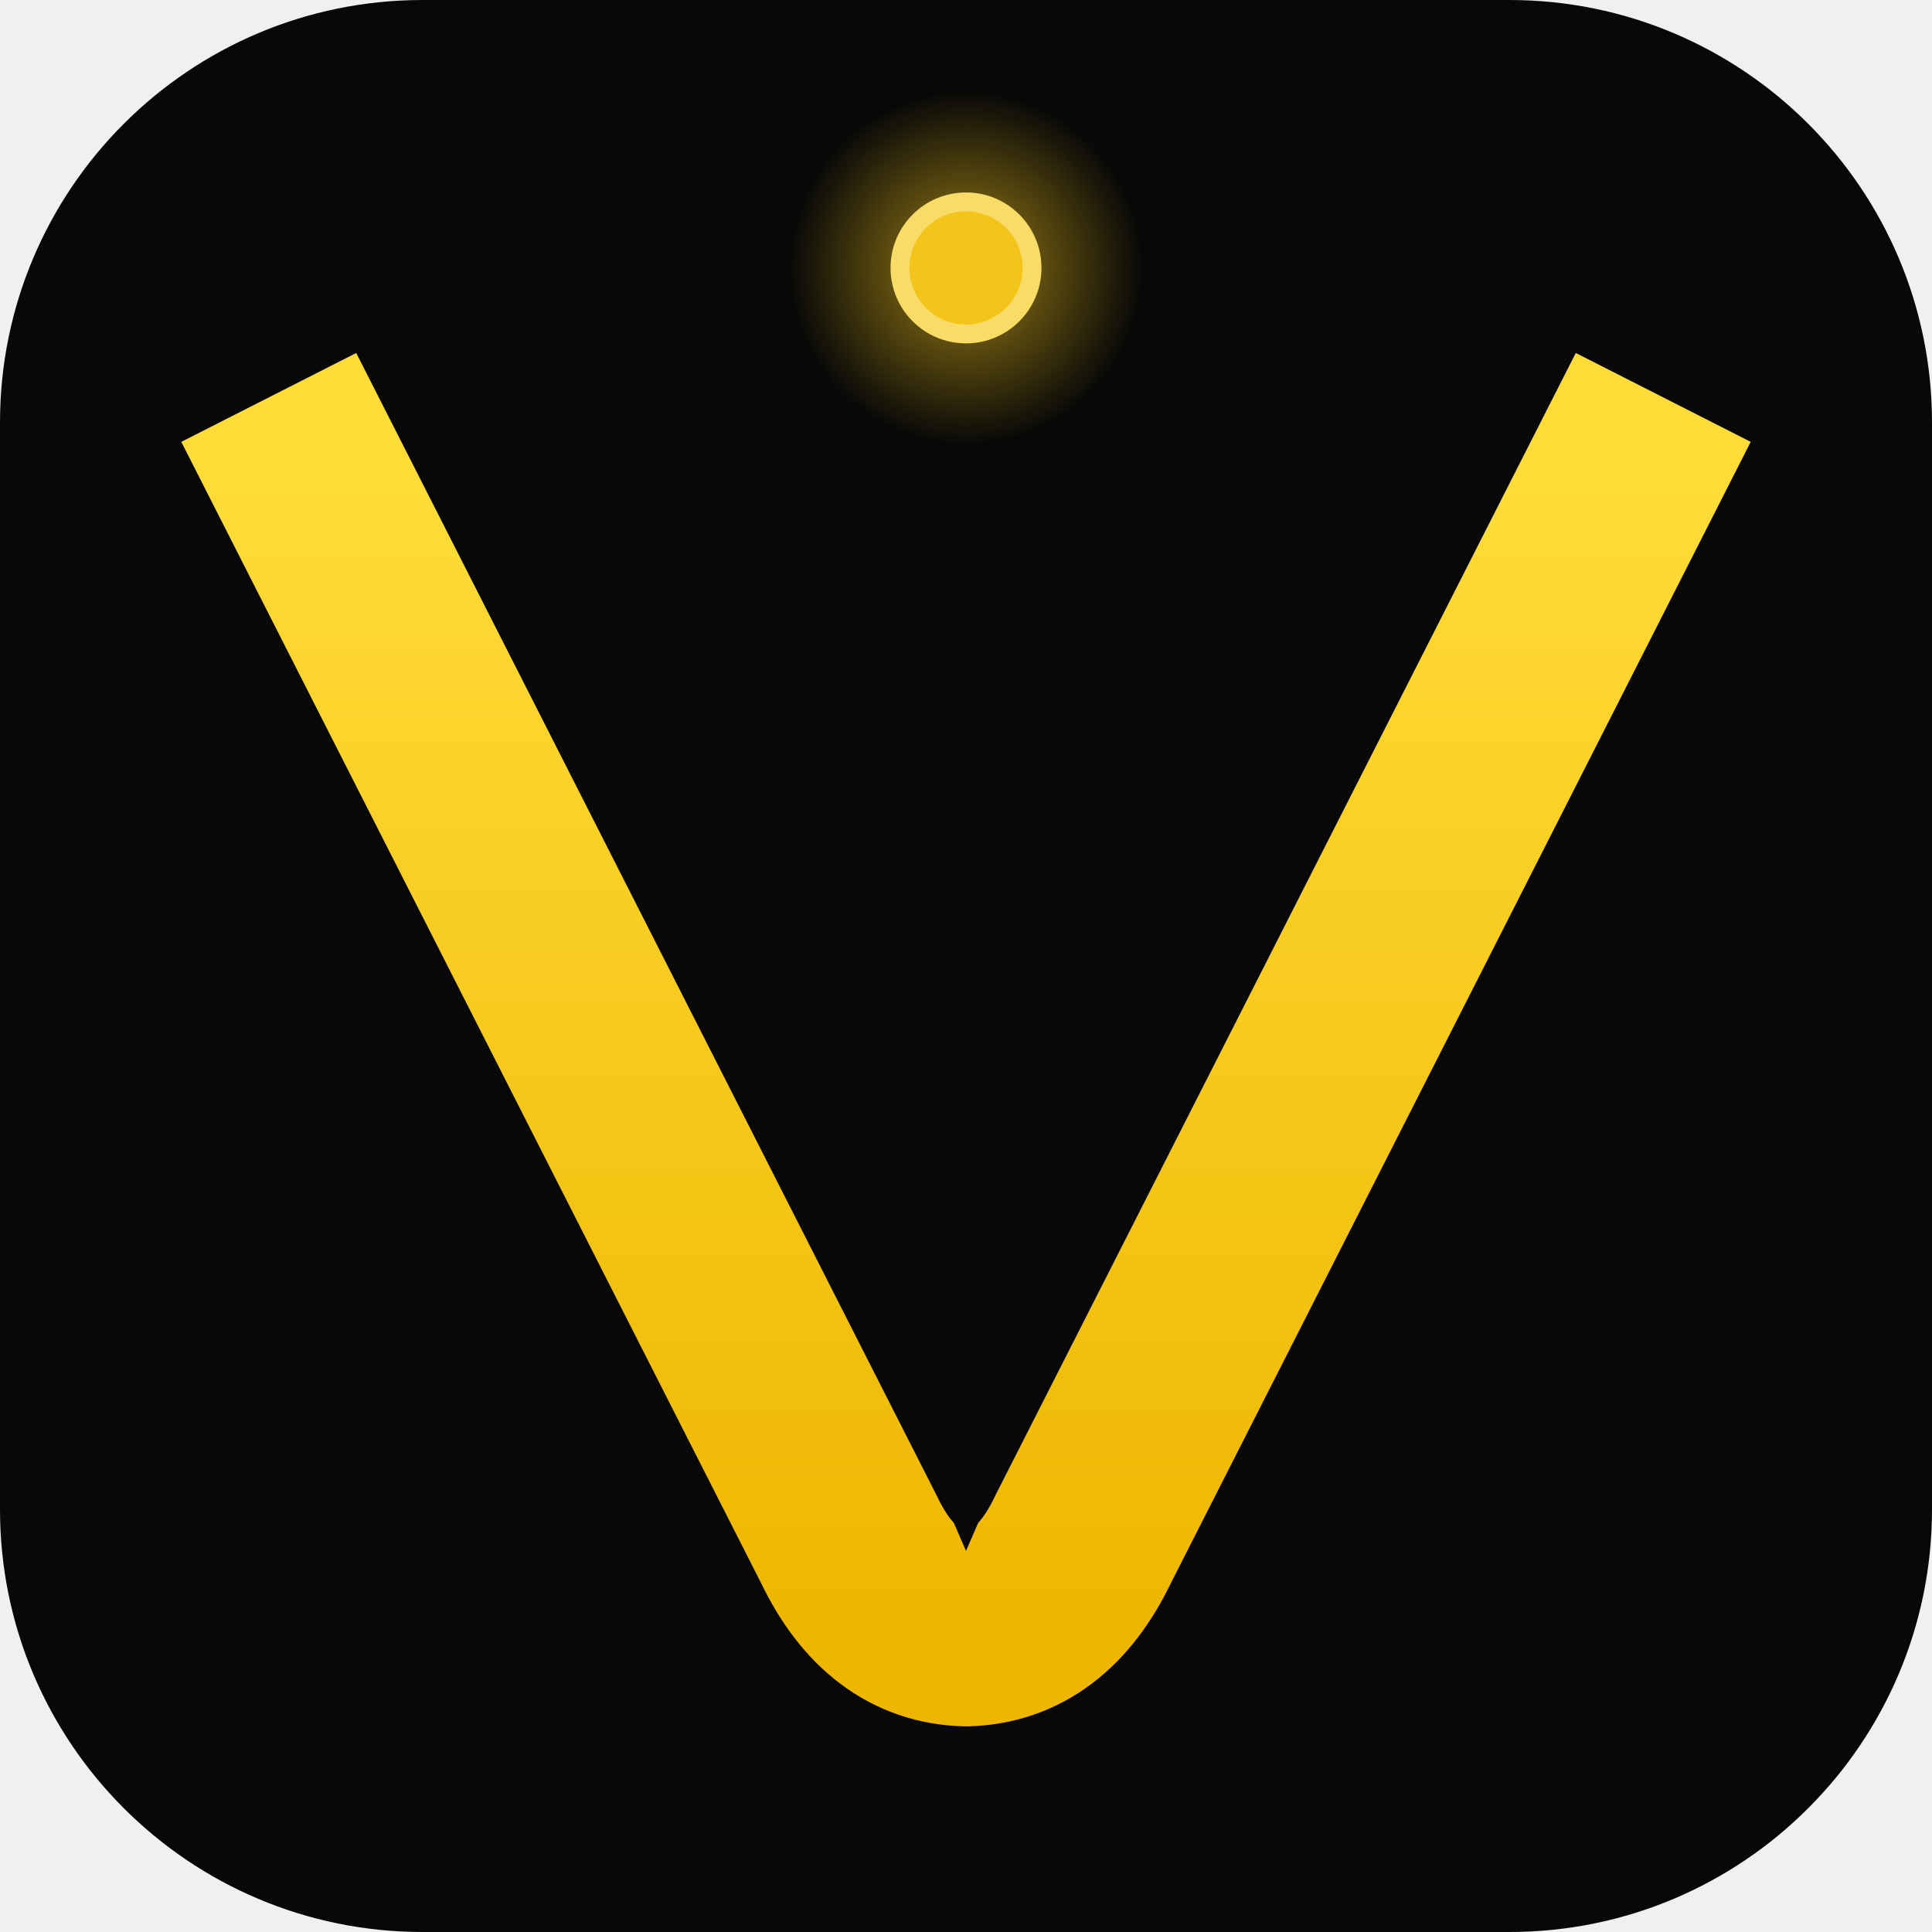
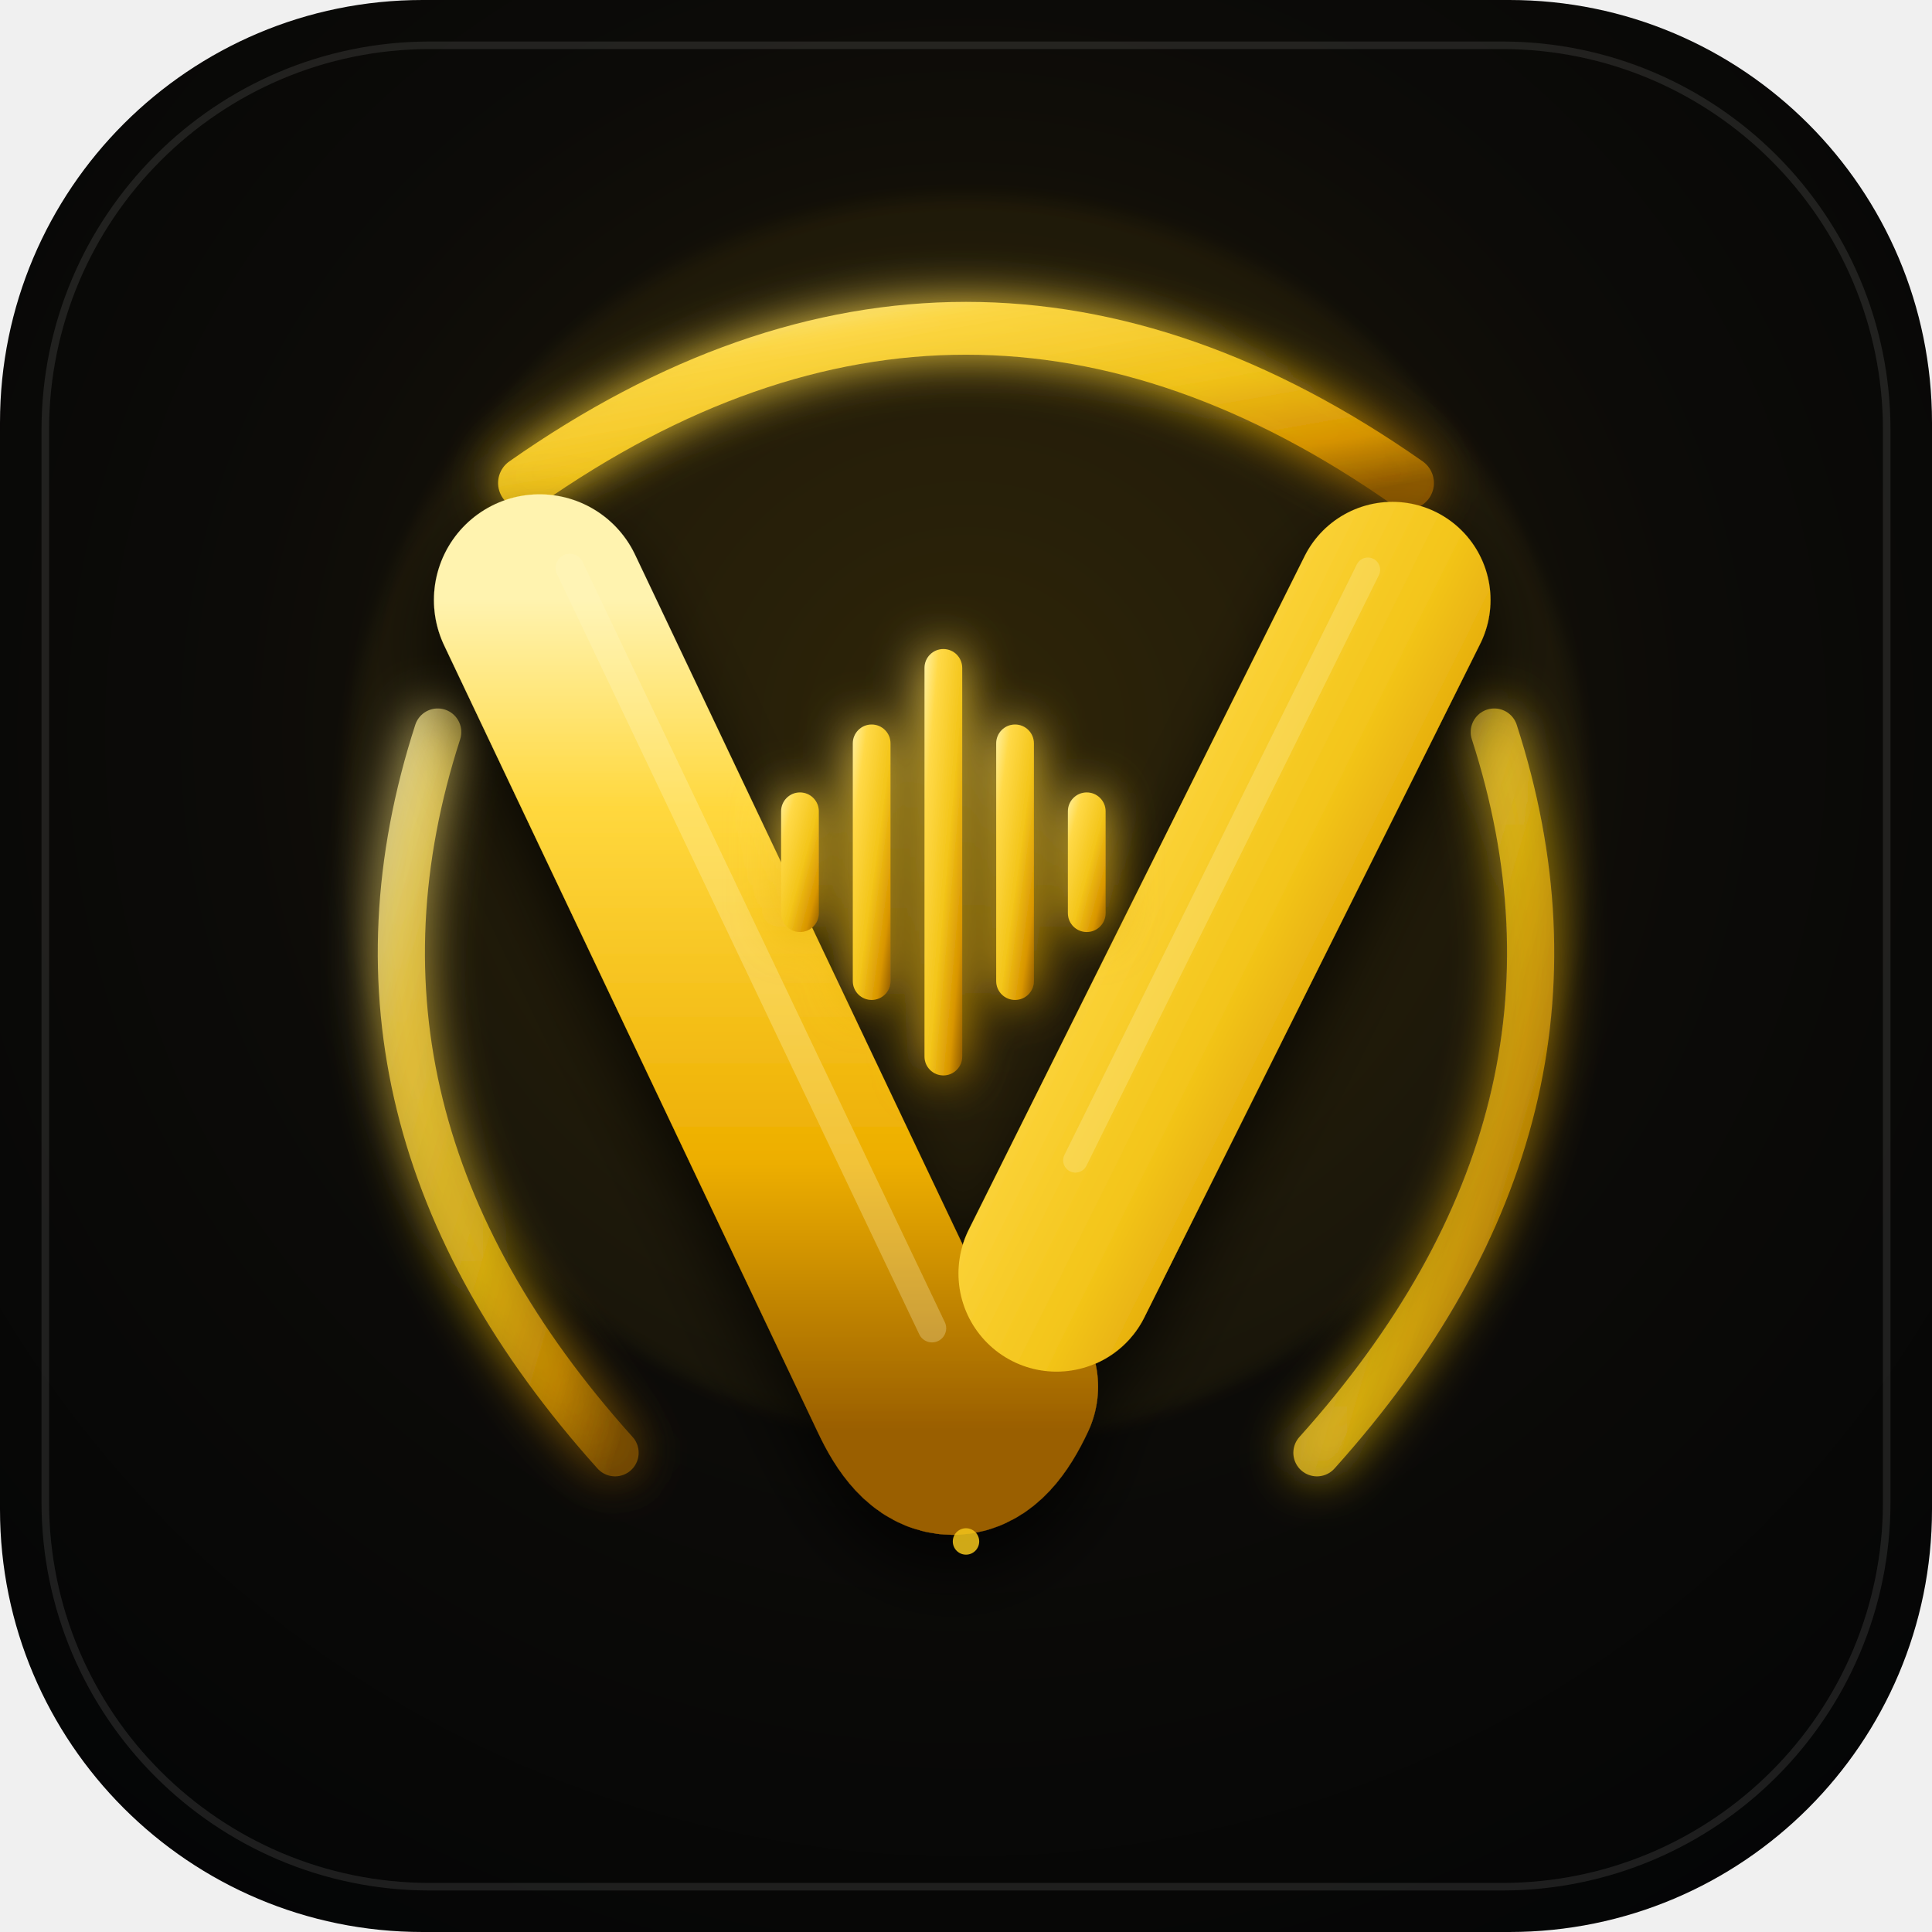
<svg xmlns="http://www.w3.org/2000/svg" width="1024" height="1024" viewBox="0 0 1024 1024">
  <defs>
-     <radialGradient id="led-glow" cx="50%" cy="50%" r="50%">
-       <stop offset="0" stop-color="#f8dc67" stop-opacity="0.9" />
-       <stop offset="0.35" stop-color="#f3c51a" stop-opacity="0.42" />
-       <stop offset="1" stop-color="#f3c51a" stop-opacity="0" />
+     <radialGradient id="bg" cx="50%" cy="38%" r="78%">
+       <stop offset="0" stop-color="#241b06" />
+       <stop offset="0.48" stop-color="#0c0b08" />
+       <stop offset="1" stop-color="#030405" />
    </radialGradient>
-     <linearGradient id="v-metal" x1="0" y1="0" x2="0" y2="1">
-       <stop offset="0" stop-color="#ffdc38" />
-       <stop offset="1" stop-color="#eeb600" />
+     <linearGradient id="gold" x1="0" y1="0" x2="1" y2="1">
+       <stop offset="0" stop-color="#fff1a3" />
+       <stop offset="0.20" stop-color="#ffd947" />
+       <stop offset="0.55" stop-color="#f3c51a" />
+       <stop offset="0.82" stop-color="#d89500" />
+       <stop offset="1" stop-color="#8e5900" />
    </linearGradient>
+     <linearGradient id="gold2" x1="0" y1="0" x2="0" y2="1">
+       <stop offset="0" stop-color="#fff3af" />
+       <stop offset="0.25" stop-color="#ffd83e" />
+       <stop offset="0.68" stop-color="#edae00" />
+       <stop offset="1" stop-color="#9a5f00" />
+     </linearGradient>
+     <filter id="glow" x="-40%" y="-40%" width="180%" height="180%">
+       <feGaussianBlur stdDeviation="13" result="b" />
+       <feMerge>
+         <feMergeNode in="b" />
+         <feMergeNode in="SourceGraphic" />
+       </feMerge>
+     </filter>
+     <filter id="shadow" x="-30%" y="-30%" width="160%" height="170%">
+       <feDropShadow dx="0" dy="20" stdDeviation="18" flood-color="#000" flood-opacity=".72" />
+     </filter>
+     <filter id="soft" x="-20%" y="-20%" width="140%" height="140%">
+       <feGaussianBlur stdDeviation="4" />
+     </filter>
  </defs>
-   <rect width="1024" height="1024" rx="224" fill="#080808" />
-   <circle cx="512" cy="142" r="94" fill="url(#led-glow)" />
-   <circle cx="512" cy="142" r="35" fill="#f3c51a" stroke="#f8dc67" stroke-width="10" />
-   <path d="M166 257 L450 816 Q472 862 512 863 Q552 862 574 816 L858 257" fill="none" stroke="url(#v-metal)" stroke-width="104" stroke-linecap="square" stroke-linejoin="round" />
-   <path d="M512 754 L532 776 L512 822 L492 776 Z" fill="#080808" />
+   <rect width="1024" height="1024" rx="224" fill="url(#bg)" />
+   <rect x="24" y="24" width="976" height="976" rx="204" fill="none" stroke="#ffffff" stroke-opacity=".10" stroke-width="4" />
+   <ellipse cx="512" cy="434" rx="330" ry="330" fill="#f3c51a" opacity=".055" filter="url(#soft)" />
+   <g fill="none" stroke="url(#gold)" stroke-linecap="round" filter="url(#glow)">
+     <path d="M278 256 Q512 92 746 256" stroke-width="28" opacity=".95" />
+     <path d="M232 388 Q166 592 326 770" stroke-width="25" opacity=".72" />
+     <path d="M792 388 Q858 592 698 770" stroke-width="25" opacity=".72" />
+   </g>
+   <g filter="url(#shadow)">
+     <path d="M286 318 L484 735 Q505 780 526 735" fill="none" stroke="url(#gold2)" stroke-width="112" stroke-linecap="round" stroke-linejoin="round" />
+     <path d="M738 318 L560 675" fill="none" stroke="url(#gold)" stroke-width="104" stroke-linecap="round" />
+     <path d="M302 301 L494 704" fill="none" stroke="#fff6c5" stroke-opacity=".28" stroke-width="15" stroke-linecap="round" />
+     <path d="M725 302 L570 615" fill="none" stroke="#fff6c5" stroke-opacity=".24" stroke-width="13" stroke-linecap="round" />
+   </g>
+   <g fill="url(#gold)" filter="url(#glow)">
+     <rect x="414" y="420" width="20" height="74" rx="10" />
+     <rect x="452" y="384" width="20" height="146" rx="10" />
+     <rect x="490" y="344" width="20" height="226" rx="10" />
+     <rect x="528" y="384" width="20" height="146" rx="10" />
+     <rect x="566" y="420" width="20" height="74" rx="10" />
+   </g>
+   <circle cx="512" cy="817" r="7" fill="#f3c51a" opacity=".85" />
</svg>
